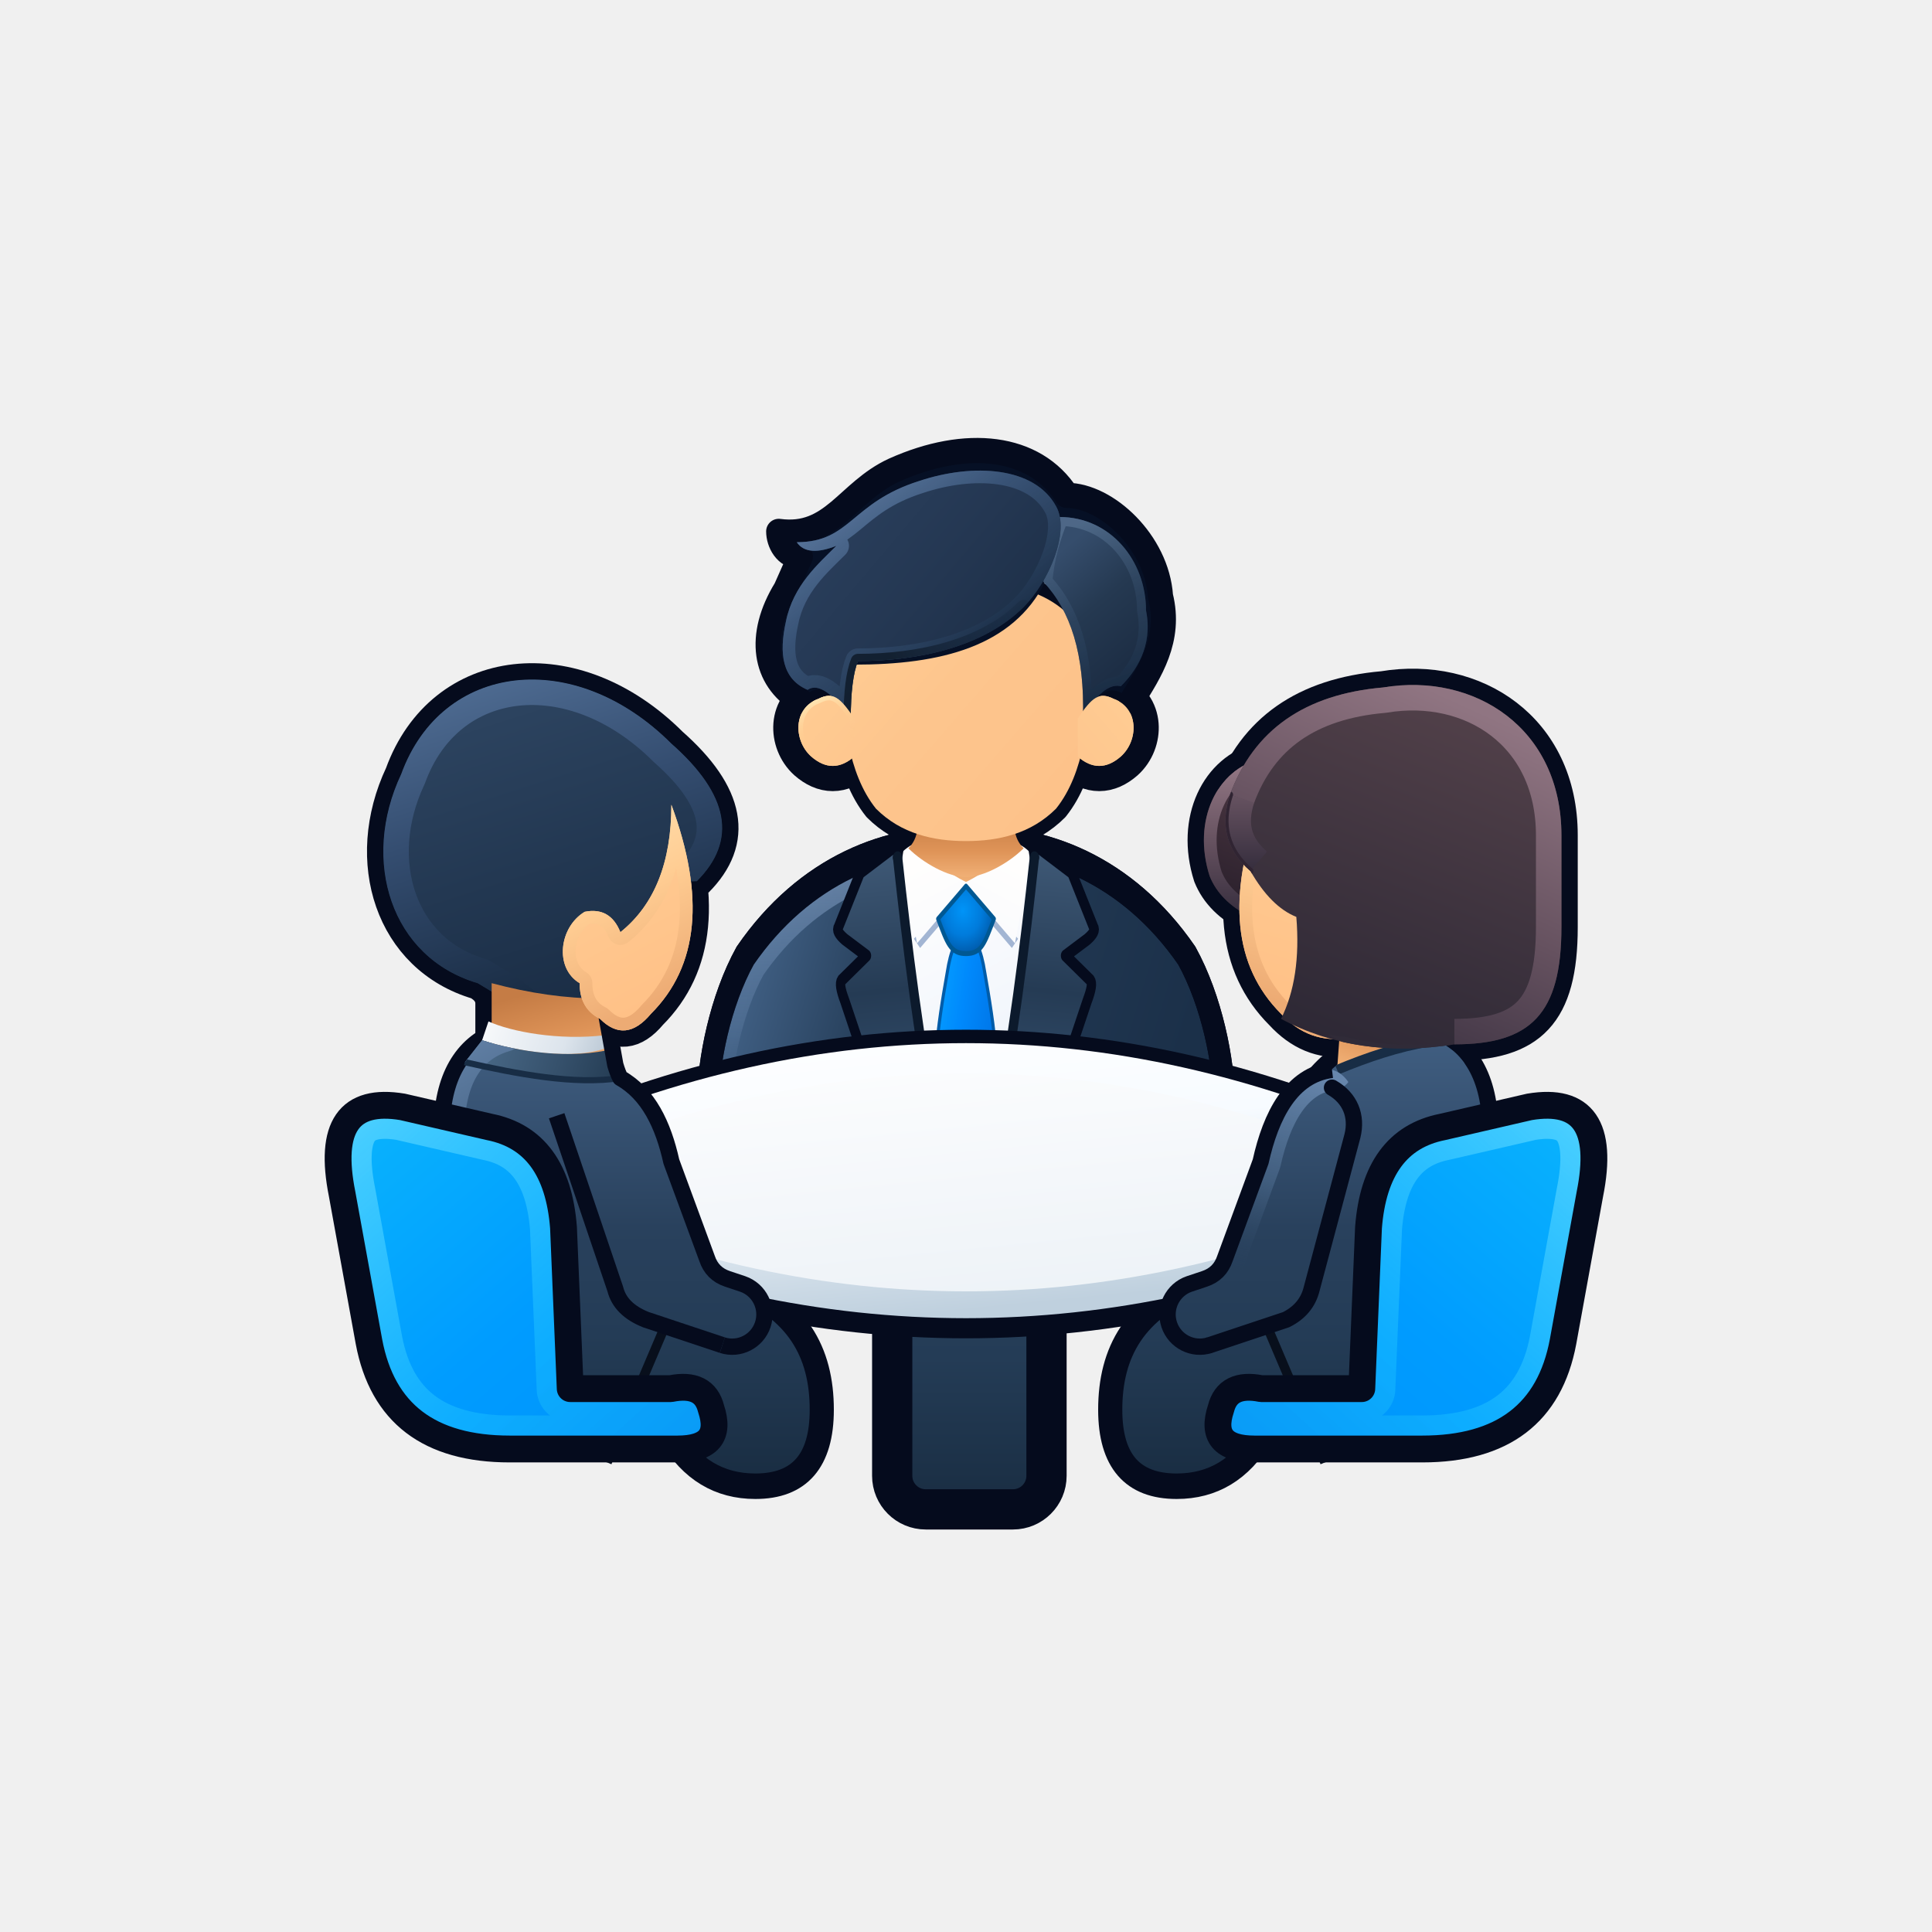
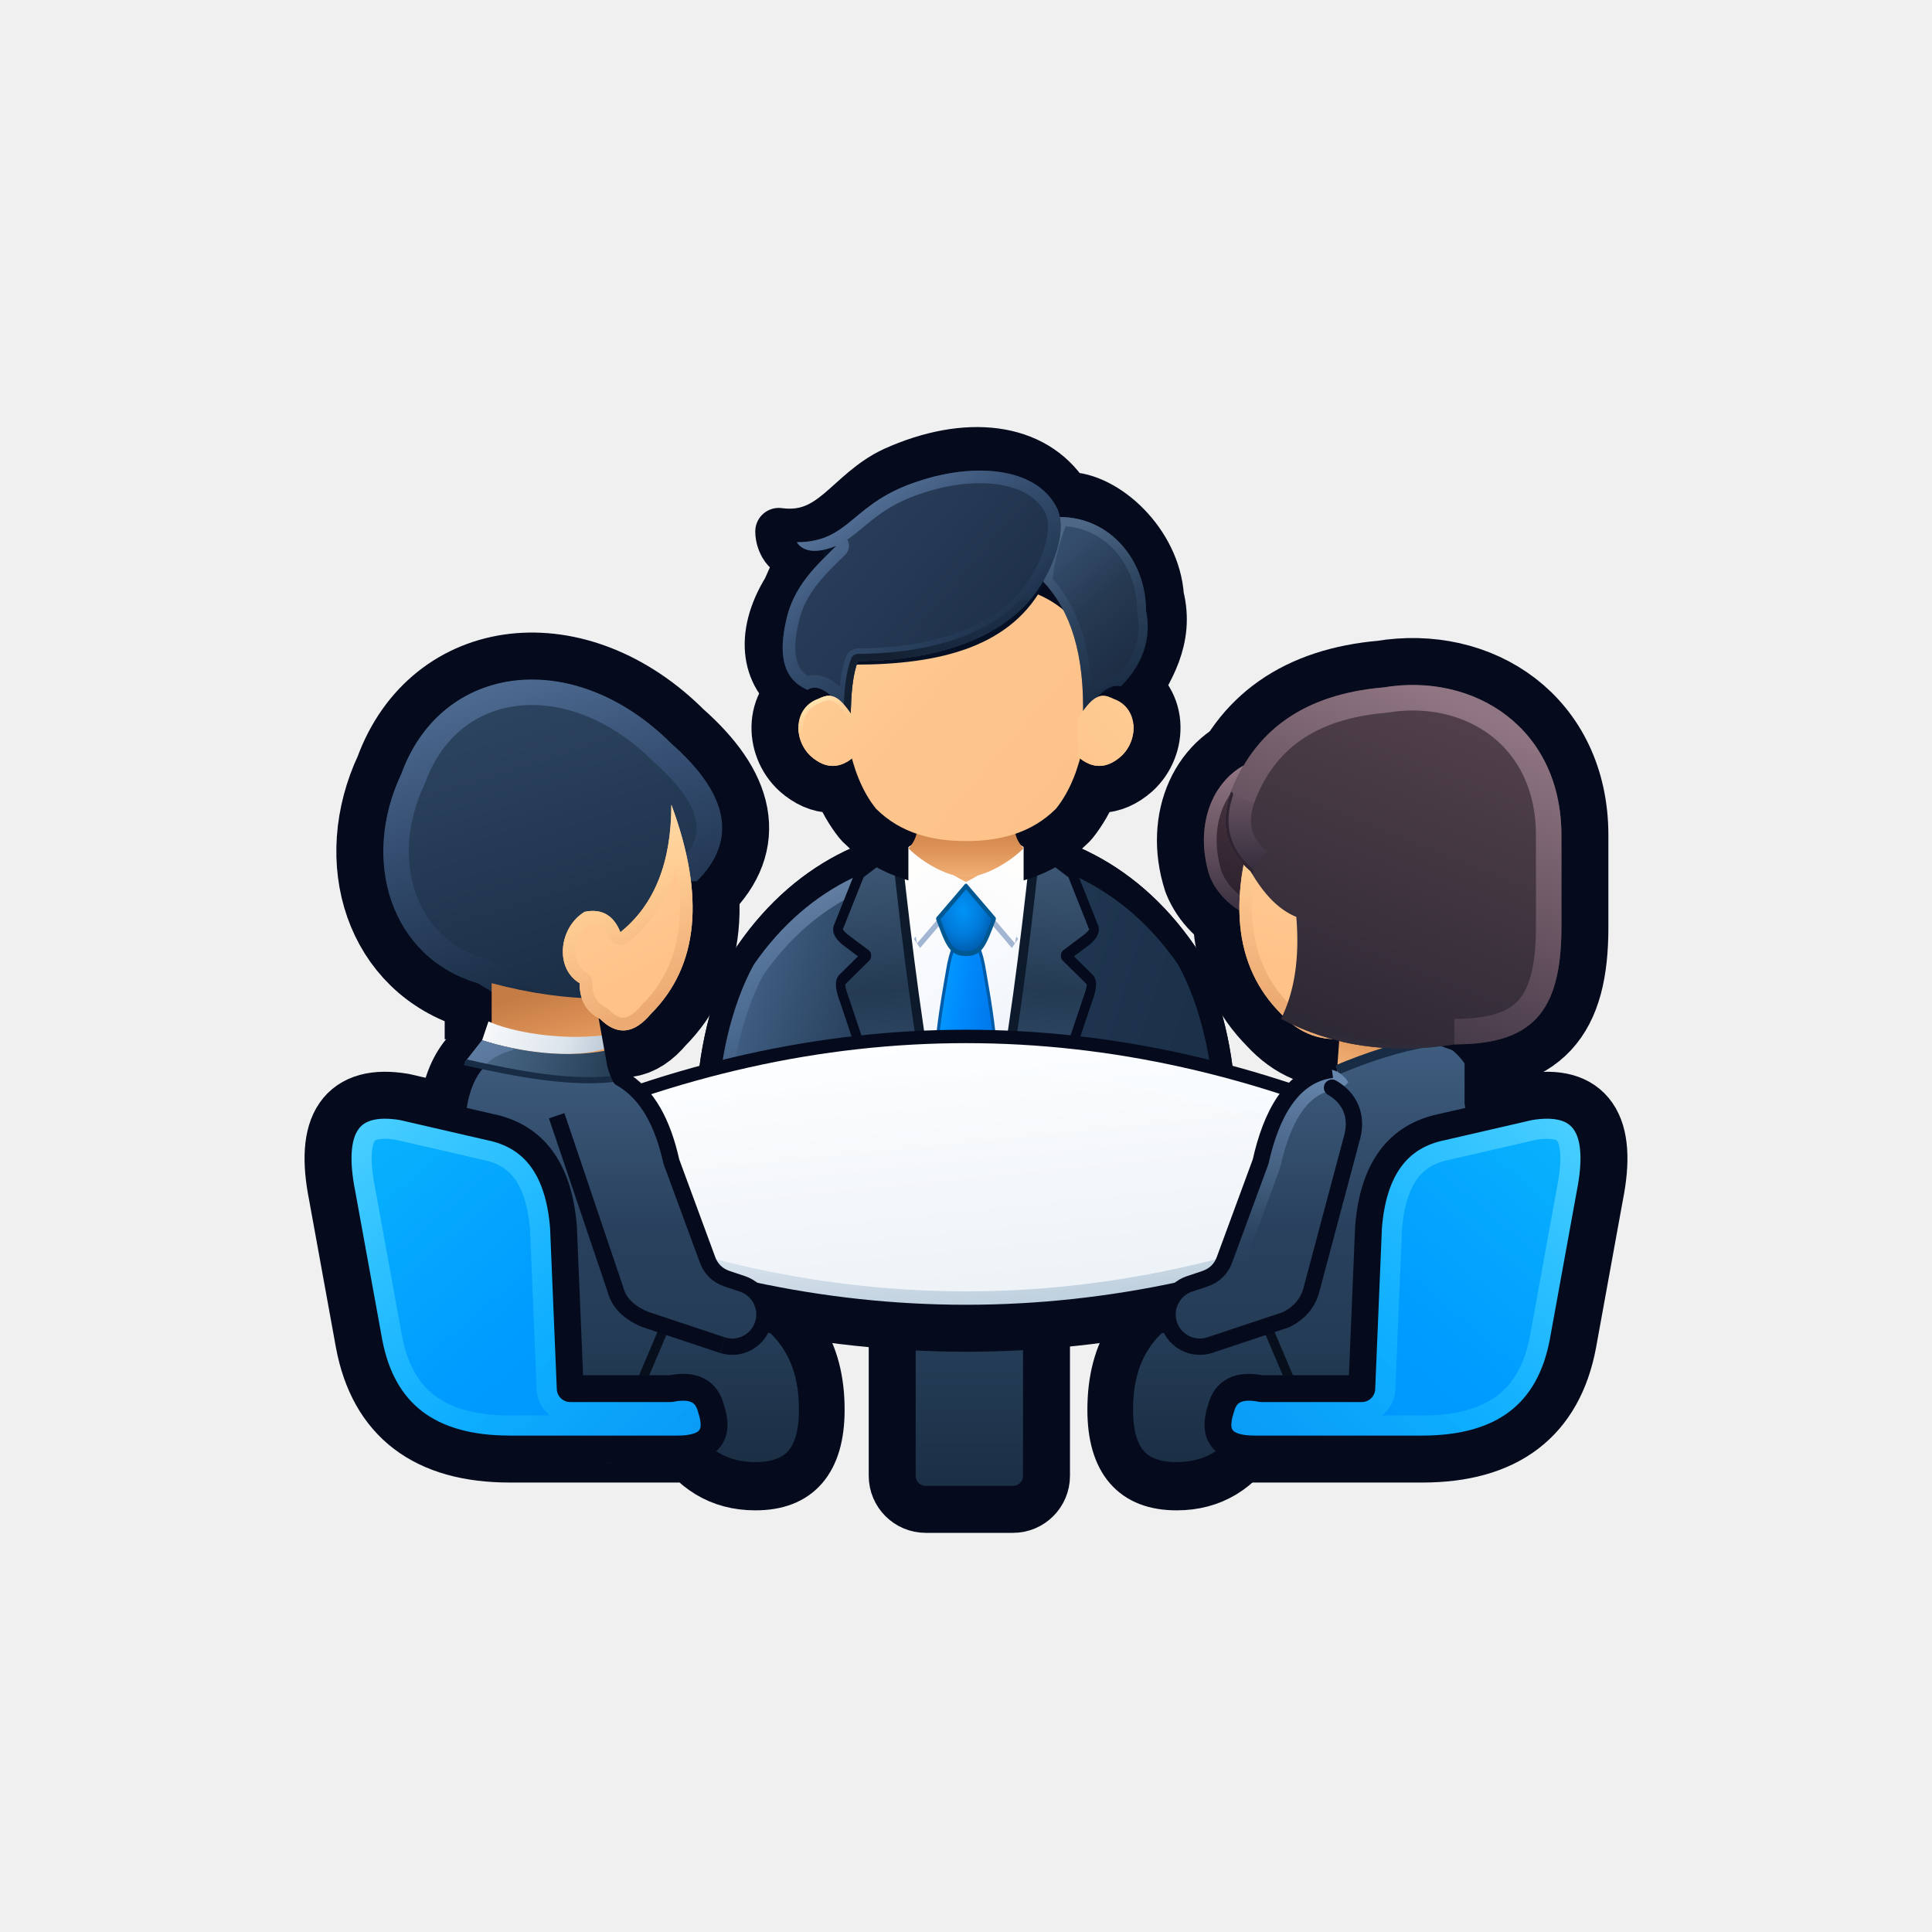
<svg xmlns="http://www.w3.org/2000/svg" width="288" height="288" viewBox="0 0 288 288" role="img" aria-labelledby="team-meeting-title">
  <defs>
    <linearGradient id="team-meeting-woman-upper-arm-highlight" gradientUnits="userSpaceOnUse" x1="100" y1="148" x2="110" y2="188">
      <stop offset="0" stop-color="#6786ac" />
      <stop offset=".55" stop-color="#496789" stop-opacity=".7" />
      <stop offset="1" stop-color="#29415d" stop-opacity="0" />
    </linearGradient>
    <clipPath id="team-meeting-woman-arm-clip">
      <use href="#team-meeting-woman-arm-fill" />
    </clipPath>
    <clipPath id="team-meeting-male-collar-seam-clip">
      <path d="M70.875 142.2 L67.5 146.5 L60 170 H130 V130 H75 Z" />
    </clipPath>
    <clipPath id="team-meeting-male-suit-collar-clip">
      <use href="#team-meeting-male-suit-back-collar" />
    </clipPath>
    <linearGradient id="team-meeting-white" gradientUnits="objectBoundingBox" x1="0" y1="0" x2="0.3" y2="1">
      <stop offset="0" stop-color="#ffffff" stop-opacity="1" />
      <stop offset="1" stop-color="#edf2f7" stop-opacity="1" />
    </linearGradient>
    <linearGradient id="team-meeting-white-edge" gradientUnits="objectBoundingBox" x1="0" y1="0" x2="0.3" y2="1">
      <stop offset="0" stop-color="#ffffff" stop-opacity="1" />
      <stop offset="0.45" stop-color="#f7fbff" stop-opacity="1" />
      <stop offset="1" stop-color="#bfd0de" stop-opacity="1" />
    </linearGradient>
    <linearGradient id="team-meeting-blue" gradientUnits="userSpaceOnUse" x1="96" y1="93" x2="192" y2="205">
      <stop offset="0" stop-color="#10c4fb" stop-opacity="1" />
      <stop offset="0.45" stop-color="#009cff" stop-opacity="1" />
      <stop offset="1" stop-color="#0085f4" stop-opacity="1" />
    </linearGradient>
    <linearGradient id="team-meeting-blue-edge" gradientUnits="userSpaceOnUse" x1="91" y1="92" x2="191" y2="203">
      <stop offset="0" stop-color="#83e7ff" stop-opacity="1" />
      <stop offset="0.5" stop-color="#16b9ff" stop-opacity="0.6" />
      <stop offset="1" stop-color="#006bdd" stop-opacity="0.7" />
    </linearGradient>
    <rect id="team-meeting-table-leg" x="133" y="188" width="23" height="37" rx="5" />
    <clipPath id="team-meeting-table-leg-clip">
      <use href="#team-meeting-table-leg" />
    </clipPath>
    <path id="team-meeting-leg0" d="M80 197 Q96 201 108 194 C119 198 123 205 123 214 Q123 226 112 226 Q103 226 98 218 L80 210 Z" />
    <path id="team-meeting-leg1" d="M80 197 Q96 201 108 194 C119 198 123 205 123 214 Q123 226 112 226 Q103 226 98 218 L80 210 Z" />
    <path id="team-meeting-table" d="M79 169 Q144 140 209 169 V184 Q144 212 79 184 Z" />
    <clipPath id="team-meeting-table-clip">
      <use href="#team-meeting-table" />
    </clipPath>
    <path id="team-meeting-chair0" d="M60 165 Q48 163 51 178 L55 200 Q58 216 76 216 H101 Q108 216 106 210 Q105 206 100 207 H85 L84 183 Q83 170 73 168 Z" />
    <clipPath id="team-meeting-chair0-clip">
      <use href="#team-meeting-chair0" />
    </clipPath>
    <path id="team-meeting-chair1" d="M60 165 Q48 163 51 178 L55 200 Q58 216 76 216 H101 Q108 216 106 210 Q105 206 100 207 H85 L84 183 Q83 170 73 168 Z" />
    <clipPath id="team-meeting-chair1-clip">
      <use href="#team-meeting-chair1" />
    </clipPath>
    <path id="team-meeting-base-body" d="M144 158 C119 157 92 165 73 186 C65 197 61 212 61 222 C61 229 65 231 72 231 C96 231 120 231 144 231 C168 231 192 231 216 231 C223 231 227 229 227 222 C227 212 223 197 215 186 C196 165 169 157 144 158 Z" />
    <clipPath id="team-meeting-base-body-clip">
      <use href="#team-meeting-base-body" />
    </clipPath>
    <path id="team-meeting-base-face" d="M144 86 C125 86 110 93 109 111 C110 124 111 139 119 149 C126 156 135 158 144 158 C153 158 162 156 169 149 C177 139 178 124 179 111 C178 93 163 86 144 86 Z" />
    <path id="team-meeting-base-neck" d="M144 144 C139 144 134 145 130 148 C131 153 131 157 128 160 C132 164 139 168 144 168 C149 168 156 164 160 160 C157 157 157 153 158 148 C154 145 149 144 144 144 Z" />
    <path id="team-meeting-base-shirt" d="M144 165 C136 165 132 161 129 158 C126 159 124 160 122 162 C125 183 129 208 135 231 C138 231 141 231 144 231 C147 231 150 231 153 231 C159 208 163 183 166 162 C164 160 162 159 159 158 C156 161 152 165 144 165 Z" />
    <clipPath id="team-meeting-base-shirt-clip">
      <use href="#team-meeting-base-shirt" />
    </clipPath>
    <path id="team-meeting-base-tie" d="M144 181 C141 181 139 185 138 190 C135 203 132 217 136 231 C138 231 141 231 144 231 C147 231 150 231 152 231 C156 217 153 203 150 190 C149 185 147 181 144 181 Z" />
    <path id="team-meeting-base-knot" d="M144 169 L135 177 C138 183 139 185.5 144 185.5 C149 185.5 150 183 153 177 L144 169 Z" />
    <path id="team-meeting-base-hair" d="M98 79 C94 79 92 75 92 72 C107 74 111 61 124 55 C144 46 163 48 172 62 C183 62 197 75 198 90 C201 102 195 111 190 119 C185 114 181 116 178 122 C178 106 174 95 166 86 C157 104 137 109 113 109 L111 123 C106 115 102 114 98 119 C88 113 86 101 94 88 Z" />
    <linearGradient id="team-meeting-base-suit-paint" gradientUnits="userSpaceOnUse" x1="82" y1="174" x2="208" y2="225">
      <stop offset="0" stop-color="#3f5e82" />
      <stop offset=".3" stop-color="#253d58" />
      <stop offset="1" stop-color="#1b3049" />
    </linearGradient>
    <linearGradient id="team-meeting-base-lapel-paint" gradientUnits="userSpaceOnUse" x1="116" y1="163" x2="121" y2="226">
      <stop offset="0" stop-color="#3d5774" />
      <stop offset=".5" stop-color="#253b54" />
      <stop offset="1" stop-color="#355170" />
    </linearGradient>
    <linearGradient id="team-meeting-base-skin-paint" gradientUnits="userSpaceOnUse" x1="115" y1="105" x2="168" y2="151">
      <stop offset="0" stop-color="#ffcb92" />
      <stop offset=".35" stop-color="#fdc58d" />
      <stop offset="1" stop-color="#fdc28a" />
    </linearGradient>
    <linearGradient id="team-meeting-base-neck-paint" gradientUnits="userSpaceOnUse" x1="144" y1="151" x2="144" y2="169">
      <stop offset="0" stop-color="#c57c45" />
      <stop offset=".55" stop-color="#df9458" />
      <stop offset="1" stop-color="#f3b47a" />
    </linearGradient>
    <linearGradient id="team-meeting-base-white-paint" gradientUnits="userSpaceOnUse" x1="128" y1="164" x2="152" y2="223">
      <stop offset="0" stop-color="#fffefd" />
      <stop offset="1" stop-color="#edf3fc" />
    </linearGradient>
    <linearGradient id="team-meeting-base-blue-paint" gradientUnits="userSpaceOnUse" x1="135" y1="196" x2="153" y2="200">
      <stop offset="0" stop-color="#039bff" />
      <stop offset=".45" stop-color="#0089fc" />
      <stop offset="1" stop-color="#0078ea" />
    </linearGradient>
    <radialGradient id="team-meeting-base-knot-paint" gradientUnits="userSpaceOnUse" cx="143" cy="175" r="11">
      <stop stop-color="#0094f8" />
      <stop offset=".55" stop-color="#007bdb" />
      <stop offset="1" stop-color="#0058a7" />
    </radialGradient>
    <linearGradient id="team-meeting-base-hair-paint" gradientUnits="userSpaceOnUse" x1="112" y1="65" x2="164" y2="109">
      <stop offset="0" stop-color="#293e5b" />
      <stop offset=".45" stop-color="#243752" />
      <stop offset="1" stop-color="#1b2d45" />
    </linearGradient>
    <linearGradient id="team-meeting-base-side-hair-paint" gradientUnits="userSpaceOnUse" x1="172" y1="76" x2="195" y2="103">
      <stop offset="0" stop-color="#354d6c" />
      <stop offset=".5" stop-color="#253951" />
      <stop offset="1" stop-color="#1d2e45" />
    </linearGradient>
    <path id="team-meeting-base-sweep" d="M97 75 C112 75 112 64 131 58 C146 53 163 54 169 65 C173 72 167 86 160 93 C149 104 131 108 114 108 Q112 113 112 124 C107 117 103 114 100 116 C93 113 92 106 94 97 C96 87 103 81 108 76 C103 78 99 78 97 75 Z" />
    <clipPath id="team-meeting-base-sweep-clip">
      <use href="#team-meeting-base-sweep" />
    </clipPath>
    <path id="team-meeting-base-lapel-left" d="M122 162 L122.749 158.365 L109.946 165.75 L103 179 Q102 180 105 182 L112 186 L104 192 Q103 193 105 197 L120 231 H135 C129 208 125 183 122 162 Z" />
    <path id="team-meeting-base-collar-left" d="M128 159 Q136 165 144 168 L144 169 L128.25 183 L123 161 Z" />
    <path id="team-meeting-base-ear-left" d="M113 124 C109 118 107 116.5 103 118.5 C96 121 96 130 101 134.5 C105 138 109 138 113 134.5 Z" />
    <linearGradient id="team-meeting-base-sweep-bevel" gradientUnits="userSpaceOnUse" x1="108" y1="58" x2="148" y2="112">
      <stop offset="0" stop-color="#6381a8" stop-opacity="0.95" />
      <stop offset="0.4" stop-color="#3f5b80" stop-opacity="0.8" />
      <stop offset="0.75" stop-color="#2a4260" stop-opacity="0.7" />
      <stop offset="1" stop-color="#102137" stop-opacity="0.9" />
    </linearGradient>
    <linearGradient id="team-meeting-base-side-bevel" gradientUnits="userSpaceOnUse" x1="175" y1="70" x2="193" y2="116">
      <stop offset="0" stop-color="#587392" stop-opacity="0.7" />
      <stop offset="0.5" stop-color="#354e6c" stop-opacity="0.4" />
      <stop offset="1" stop-color="#14273e" stop-opacity="0.8" />
    </linearGradient>
    <linearGradient id="team-meeting-base-suit-bevel" gradientUnits="userSpaceOnUse" x1="80" y1="168" x2="80" y2="222">
      <stop offset="0" stop-color="#88a5cb" stop-opacity=".55" />
      <stop offset=".65" stop-color="#6584aa" stop-opacity=".35" />
      <stop offset="1" stop-color="#4d6b8f" stop-opacity="0" />
    </linearGradient>
    <linearGradient id="team-meeting-base-ear-bevel" gradientUnits="userSpaceOnUse" x1="101" y1="119" x2="107" y2="132">
      <stop offset="0" stop-color="#ffe7b5" stop-opacity="0.95" />
      <stop offset="0.5" stop-color="#ffd599" stop-opacity="0.3" />
      <stop offset="1" stop-color="#fdc28a" stop-opacity="0" />
    </linearGradient>
    <path id="team-meeting-base-side-hair" d="M170 68 C184 68 194 80 194 94 C196 104 191 111 187 115 C183 114 179 119 176.5 124 C177 106 173 94 165.5 86 C166 79 168 73 170 68 Z" />
    <clipPath id="team-meeting-base-side-hair-clip">
      <use href="#team-meeting-base-side-hair" />
    </clipPath>
    <clipPath id="team-meeting-base-ear-clip">
      <use href="#team-meeting-base-ear-left" />
    </clipPath>
    <path id="team-meeting-base-collar-shadow-left" d="M135 177 L128.25 183" />
    <linearGradient id="team-meeting-base-fringe-shadow" gradientUnits="userSpaceOnUse" x1="156" y1="94" x2="124" y2="110">
      <stop offset="0" stop-color="#13243a" stop-opacity=".3" />
      <stop offset="1" stop-color="#101c2b" stop-opacity=".9" />
    </linearGradient>
    <path id="team-meeting-base-lapel-seam-left" d="M122 162 C125 183 129 208 135 231" />
    <path id="team-meeting-base-lapel-rim-left" d="M122 162 L122.749 158.365 L109.946 165.75 L103 179 Q102 180 105 182 L112 186 L104 192 Q103 193 105 197 L120 231 H135" />
    <path id="team-meeting-base-shoulder-left" d="M144 158 C119 157 92 165 73 186 C65 197 61 212 61 222" />
    <path id="team-meeting-base-hem" d="M72 231 H216" />
    <linearGradient id="team-meeting-seated-jacket" gradientUnits="userSpaceOnUse" x1="0" y1="142.105" x2="0" y2="234.211">
      <stop offset="0" stop-color="#405e81" />
      <stop offset=".4" stop-color="#29415d" />
      <stop offset=".63" stop-color="#243c56" />
      <stop offset="1" stop-color="#172a3e" />
    </linearGradient>
    <linearGradient id="team-meeting-seated-jacket-edge" gradientUnits="objectBoundingBox" x1="0" y1="0" x2="0.3" y2="1">
      <stop offset="0" stop-color="#6786ac" stop-opacity="1" />
      <stop offset="0.5" stop-color="#3b5878" stop-opacity="1" />
      <stop offset="1" stop-color="#162a42" stop-opacity="1" />
    </linearGradient>
    <linearGradient id="team-meeting-seated-hair" gradientUnits="objectBoundingBox" x1="0" y1="0" x2="0.3" y2="1">
      <stop offset="0" stop-color="#304865" stop-opacity="1" />
      <stop offset="1" stop-color="#1a2d45" stop-opacity="1" />
    </linearGradient>
    <linearGradient id="team-meeting-seated-hair-edge" gradientUnits="objectBoundingBox" x1="0" y1="0" x2="0.3" y2="1">
      <stop offset="0" stop-color="#547299" stop-opacity="1" />
      <stop offset="0.45" stop-color="#344d70" stop-opacity="1" />
      <stop offset="1" stop-color="#15273d" stop-opacity="1" />
    </linearGradient>
    <linearGradient id="team-meeting-seated-skin" gradientUnits="objectBoundingBox" x1="0" y1="0" x2="0.3" y2="1">
      <stop offset="0" stop-color="#ffcf98" stop-opacity="1" />
      <stop offset="1" stop-color="#ffc187" stop-opacity="1" />
    </linearGradient>
    <linearGradient id="team-meeting-seated-skin-edge" gradientUnits="objectBoundingBox" x1="0" y1="0" x2="0.3" y2="1">
      <stop offset="0" stop-color="#ffe4b5" stop-opacity="1" />
      <stop offset="0.5" stop-color="#ffcd93" stop-opacity="1" />
      <stop offset="1" stop-color="#edab74" stop-opacity="1" />
    </linearGradient>
    <path id="team-meeting-seated-body0" d="M75 140 C68 142 63.5 148 63 158 C61.5 172 61.5 187 63 195 Q63 201 69 201 H105 Q112 201 111 194 L108 175 C109 162 100 150 93 145 Q84 140 75 140 Z" />
    <clipPath id="team-meeting-seated-body0-clip">
      <use href="#team-meeting-seated-body0" />
    </clipPath>
    <path id="team-meeting-seated-headback0" d="M70 131 C53 126 47 107 55 90 C63 68 89 65 108 84 Q125 99 113 111 L111.84 111.03 Q113.8 127.2 104 137 Q93 149 75 134 Z" />
    <clipPath id="team-meeting-seated-headback0-clip">
      <use href="#team-meeting-seated-headback0" />
    </clipPath>
    <path id="team-meeting-seated-face0" d="M91 117 Q96 116 98 121 Q108 113 108 96 Q118 123 104 137 Q99 143 94 138 Q90 136 90 131 C85 128 86 120 91 117 Z" />
    <clipPath id="team-meeting-seated-face0-clip">
      <use href="#team-meeting-seated-face0" />
    </clipPath>
    <path id="team-meeting-seated-body1" d="M75 140 C68 142 63.5 148 63 158 C61.5 172 61.5 187 63 195 Q63 201 69 201 H105 Q112 201 111 194 L106 175 C107 162 100 150 93 145 Q84 140 75 140 Z" />
    <clipPath id="team-meeting-seated-body1-clip">
      <use href="#team-meeting-seated-body1" />
    </clipPath>
    <path id="team-meeting-seated-face1" d="M72 114 Q78 111 83 117 L86 111 Q103 108 108 96 Q118 123 104 137 Q93 149 73 132 Q67 131 67 123 Q66 118 72 114 Z" />
    <clipPath id="team-meeting-seated-face1-clip">
      <use href="#team-meeting-seated-face1" />
    </clipPath>
    <linearGradient id="team-meeting-seated-neck" gradientUnits="userSpaceOnUse" x1="78" y1="134" x2="84" y2="151">
      <stop offset="0" stop-color="#c57c45" />
      <stop offset="0.55" stop-color="#df9458" />
      <stop offset="1" stop-color="#f3b47a" />
    </linearGradient>
    <linearGradient id="team-meeting-seated-woman-hair" gradientUnits="userSpaceOnUse" x1="63" y1="80" x2="89" y2="145">
      <stop offset="0" stop-color="#514049" />
      <stop offset="1" stop-color="#2d2835" />
    </linearGradient>
    <linearGradient id="team-meeting-seated-woman-edge" gradientUnits="userSpaceOnUse" x1="62" y1="79" x2="93" y2="147">
      <stop offset="0" stop-color="#907582" />
      <stop offset="0.5" stop-color="#65515f" />
      <stop offset="1" stop-color="#352d3d" />
    </linearGradient>
    <path id="team-meeting-seated-woman-bob" d="M70 143 C55 143 49 137 49 120 V102 C49 81 66 70 84 73 Q107 75 114 94 Q117 103 110 109 Q106 116 101 118 Q100 130 104 138 Q89 146 70 143 Z" />
    <clipPath id="team-meeting-seated-woman-bob-clip">
      <use href="#team-meeting-seated-woman-bob" />
    </clipPath>
    <path id="team-meeting-seated-woman-far-fringe" d="M108 87 C116.5 89 121.5 99 118 110 Q116 115 110 118 L106 106 L106 96 Z" />
    <clipPath id="team-meeting-seated-woman-far-fringe-clip">
      <use href="#team-meeting-seated-woman-far-fringe" />
    </clipPath>
    <clipPath id="team-meeting-seated-woman-exterior-hair-edge" clipPathUnits="userSpaceOnUse">
      <path d="M0 0 H288 V288 H0 Z M108 87 C116.5 89 121.5 99 118 110 Q116 115 110 118 L106 106 L106 96 Z" clip-rule="evenodd" fill-rule="evenodd" />
    </clipPath>
    <linearGradient id="team-meeting-seated-near-fringe-edge" gradientUnits="userSpaceOnUse" x1="114" y1="94" x2="114" y2="109">
      <stop offset="0" stop-color="#675361" />
      <stop offset="1" stop-color="#352d3d" />
    </linearGradient>
    <linearGradient id="team-meeting-seated-far-fringe-edge" gradientUnits="userSpaceOnUse" x1="114" y1="89" x2="114" y2="118">
      <stop offset="0" stop-color="#907582" />
      <stop offset="0.5" stop-color="#65515f" />
      <stop offset="1" stop-color="#352d3d" />
    </linearGradient>
    <linearGradient id="team-meeting-seated-far-fringe-paint" gradientUnits="userSpaceOnUse" x1="111" y1="92" x2="120" y2="113">
      <stop offset="0" stop-color="#493540" />
      <stop offset="1" stop-color="#2a202c" />
    </linearGradient>
    <mask id="team-meeting-seated-collar-interior-mask" maskUnits="userSpaceOnUse" x="40" y="130" width="80" height="90">
      <use href="#team-meeting-seated-body0" fill="white" stroke="black" stroke-width="3.2" />
    </mask>
    <mask id="team-meeting-seated-hair-above-suit-mask" maskUnits="userSpaceOnUse" x="35" y="60" width="100" height="165">
      <rect x="35" y="60" width="100" height="165" fill="white" />
      <use href="#team-meeting-seated-body1" fill="black" />
    </mask>
    <linearGradient id="team-meeting-male-back-collar-shirt-paint" gradientUnits="userSpaceOnUse" x1="74" y1="141" x2="96" y2="147">
      <stop offset="0" stop-color="#f6f8fa" />
      <stop offset=".55" stop-color="#dce4ec" />
      <stop offset="1" stop-color="#aabac9" />
    </linearGradient>
    <linearGradient id="team-meeting-male-back-collar-suit-paint" gradientUnits="userSpaceOnUse" x1="74" y1="141" x2="96" y2="147">
      <stop offset="0" stop-color="#496987" />
      <stop offset=".55" stop-color="#36516c" />
      <stop offset="1" stop-color="#233b52" />
    </linearGradient>
    <mask id="team-meeting-male-hair-under-chin-mask" maskUnits="userSpaceOnUse" x="40" y="60" width="90" height="100">
      <rect x="40" y="60" width="90" height="100" fill="white" />
      <path d="M104 137 Q99 143 94 138 V153 H125 V137 Z" fill="black" />
    </mask>
    <linearGradient id="team-meeting-trousers-shade" gradientUnits="userSpaceOnUse" x1="0" x2="0" y1="155.947" y2="229.632">
      <stop offset="0" stop-color="#405e81" />
      <stop offset=".4" stop-color="#29415d" />
      <stop offset=".63" stop-color="#243c56" />
      <stop offset="1" stop-color="#172a3e" />
    </linearGradient>
    <linearGradient id="team-meeting-jacket-hem-shade" gradientUnits="userSpaceOnUse" x1="0" x2="0" y1="155.0" y2="225.0">
      <stop offset="0" stop-color="#405e81" />
      <stop offset=".4" stop-color="#29415d" />
      <stop offset=".63" stop-color="#243c56" />
      <stop offset="1" stop-color="#172a3e" />
    </linearGradient>
+     <mask id="team-meeting-center-neck-continuity" maskUnits="userSpaceOnUse" x="85" y="75" width="120" height="110">
+       <rect x="85" y="75" width="120" height="110" fill="white" />
+       <rect x="128" y="146" width="32" height="36" fill="black" />
+     </mask>
  </defs>
  <g stroke-linecap="round" stroke-linejoin="round">
+     <g id="team-meeting-chair-exterior-outlines" fill="none" stroke="#050b1d" stroke-width="10">
+       <use href="#team-meeting-chair0" />
+       <use href="#team-meeting-chair1" transform="translate(288 0) scale(-1 1)" />
+     </g>
    <g transform="translate(56.16 29) scale(.61)" stroke-linecap="round" stroke-linejoin="round">
      <g id="team-meeting-center-torso" transform="translate(144 0) scale(.76 1) translate(-144 0)">
-         <use href="#team-meeting-base-body" fill="url(#team-meeting-base-suit-paint)" stroke="#050b1d" stroke-width="7" />
+         <use href="#team-meeting-base-body" fill="url(#team-meeting-base-suit-paint)" stroke="#050b1d" stroke-width="7" vector-effect="non-scaling-stroke" />
        <use href="#team-meeting-base-shoulder-left" fill="none" stroke="url(#team-meeting-base-suit-bevel)" stroke-width="15" clip-path="url(#team-meeting-base-body-clip)" />
-         <use href="#team-meeting-base-body" fill="none" stroke="#050b1d" stroke-width="7" />
+         <use href="#team-meeting-base-body" fill="none" stroke="#050b1d" stroke-width="7" vector-effect="non-scaling-stroke" />
        <path d="M89 215 L88 227 M199 215 L200 227" fill="none" stroke="#10253d" stroke-width="2" opacity=".2" />
        <use href="#team-meeting-base-shirt" fill="url(#team-meeting-base-white-paint)" />
        <use href="#team-meeting-base-neck" fill="url(#team-meeting-base-neck-paint)" />
        <use href="#team-meeting-base-tie" fill="url(#team-meeting-base-blue-paint)" stroke="#005ca9" stroke-width="1" />
        <use href="#team-meeting-base-collar-shadow-left" fill="none" clip-path="url(#team-meeting-base-shirt-clip)" stroke="#a2b5d3" stroke-width="3" stroke-linecap="butt" />
        <use href="#team-meeting-base-collar-shadow-left" fill="none" transform="translate(288 0) scale(-1 1)" clip-path="url(#team-meeting-base-shirt-clip)" stroke="#a2b5d3" stroke-width="3" stroke-linecap="butt" />
        <use href="#team-meeting-base-collar-left" fill="url(#team-meeting-base-white-paint)" />
        <use href="#team-meeting-base-collar-left" fill="url(#team-meeting-base-white-paint)" transform="translate(288 0) scale(-1 1)" />
        <use href="#team-meeting-base-knot" fill="url(#team-meeting-base-knot-paint)" stroke="#005893" stroke-width="1.2" />
        <use href="#team-meeting-base-lapel-left" fill="url(#team-meeting-base-lapel-paint)" />
        <use href="#team-meeting-base-lapel-left" fill="url(#team-meeting-base-lapel-paint)" transform="translate(288 0) scale(-1 1)" />
        <use href="#team-meeting-base-lapel-rim-left" fill="none" stroke="#050b1d" stroke-width="3" />
        <use href="#team-meeting-base-lapel-rim-left" fill="none" stroke="#050b1d" stroke-width="3" transform="translate(288 0) scale(-1 1)" />
        <use href="#team-meeting-base-lapel-seam-left" fill="none" stroke="#0c1a2c" stroke-width="3" />
        <use href="#team-meeting-base-lapel-seam-left" fill="none" stroke="#0c1a2c" stroke-width="3" transform="translate(288 0) scale(-1 1)" />
-         <use href="#team-meeting-base-hem" fill="none" stroke="#050b1d" stroke-width="7" stroke-linecap="butt" />
+         <use href="#team-meeting-base-hem" fill="none" stroke="#050b1d" stroke-width="7" stroke-linecap="butt" vector-effect="non-scaling-stroke" />
      </g>
      <g id="team-meeting-center-head" transform="translate(144 158) scale(.88) translate(-144 -158)">
-         <use href="#team-meeting-base-face" fill="url(#team-meeting-base-skin-paint)" stroke="#050b1d" stroke-width="7" />
-         <use href="#team-meeting-base-ear-left" fill="url(#team-meeting-base-skin-paint)" stroke="#050b1d" stroke-width="14" />
-         <use href="#team-meeting-base-ear-left" fill="url(#team-meeting-base-skin-paint)" stroke="#050b1d" stroke-width="14" transform="translate(288 0) scale(-1 1)" />
+         <use href="#team-meeting-base-face" fill="url(#team-meeting-base-skin-paint)" stroke="#050b1d" stroke-width="26.08" mask="url(#team-meeting-center-neck-continuity)" />
+         <use href="#team-meeting-base-ear-left" fill="url(#team-meeting-base-skin-paint)" stroke="#050b1d" stroke-width="26.08" />
+         <use href="#team-meeting-base-ear-left" fill="url(#team-meeting-base-skin-paint)" stroke="#050b1d" stroke-width="26.08" transform="translate(288 0) scale(-1 1)" />
        <use href="#team-meeting-base-ear-left" fill="url(#team-meeting-base-skin-paint)" />
        <use href="#team-meeting-base-ear-left" fill="url(#team-meeting-base-skin-paint)" transform="translate(288 0) scale(-1 1)" />
        <use href="#team-meeting-base-neck" fill="url(#team-meeting-base-neck-paint)" />
        <use href="#team-meeting-base-face" fill="url(#team-meeting-base-skin-paint)" />
        <use href="#team-meeting-base-hair" fill="#061025" />
-         <path d="M98 119 C88 113 86 101 94 88 L98 79 C94 79 92 75 92 72 C107 74 111 61 124 55 C144 46 163 48 172 62 C183 62 197 75 198 90 C201 102 195 111 190 119" fill="none" stroke="#050b1d" stroke-width="7" />
+         <path d="M98 119 C88 113 86 101 94 88 L98 79 C94 79 92 75 92 72 C107 74 111 61 124 55 C144 46 163 48 172 62 C183 62 197 75 198 90 C201 102 195 111 190 119" fill="none" stroke="#050b1d" stroke-width="13.04" />
        <use href="#team-meeting-base-side-hair" fill="url(#team-meeting-base-side-hair-paint)" />
        <use href="#team-meeting-base-side-hair" fill="none" stroke="url(#team-meeting-base-side-bevel)" stroke-width="5" clip-path="url(#team-meeting-base-side-hair-clip)" />
        <use href="#team-meeting-base-sweep" fill="url(#team-meeting-base-hair-paint)" />
        <g clip-path="url(#team-meeting-base-sweep-clip)">
          <use href="#team-meeting-base-sweep" fill="none" stroke="url(#team-meeting-base-sweep-bevel)" stroke-width="7" />
          <path d="M160 93 C149 104 131 108 114 108 Q112 113 112 124" fill="none" stroke="url(#team-meeting-base-fringe-shadow)" stroke-width="4" />
        </g>
        <use href="#team-meeting-base-ear-left" fill="url(#team-meeting-base-skin-paint)" />
        <use href="#team-meeting-base-ear-left" fill="url(#team-meeting-base-skin-paint)" transform="translate(288 0) scale(-1 1)" />
        <use href="#team-meeting-base-ear-left" fill="none" stroke="url(#team-meeting-base-ear-bevel)" stroke-width="2.5" clip-path="url(#team-meeting-base-ear-clip)" />
      </g>
    </g>
    <use href="#team-meeting-table-leg" fill="url(#team-meeting-trousers-shade)" />
    <use href="#team-meeting-table-leg" fill="none" stroke="#30475f" stroke-width="4" clip-path="url(#team-meeting-table-leg-clip)" />
-     <use href="#team-meeting-table-leg" fill="none" stroke="#050b1d" stroke-width="6" />
+     <use href="#team-meeting-table-leg" fill="none" stroke="#050b1d" stroke-width="7" />
    <g id="team-meeting-foreground-knee0" stroke-linejoin="round" transform="translate(1 -3) translate(108 197) scale(.9 .95) translate(-108 -197)">
      <use href="#team-meeting-leg0" fill="url(#team-meeting-trousers-shade)" />
-       <path d="M108 194 C119 198 123 205 123 214 Q123 226 112 226 Q103 226 98 218" fill="none" stroke="#050b1d" stroke-width="4" stroke-linecap="butt" />
+       <path d="M108 194 C119 198 123 205 123 214 Q123 226 112 226 Q103 226 98 218" fill="none" stroke="#050b1d" stroke-width="7.568" stroke-linecap="butt" />
    </g>
    <g id="team-meeting-foreground-knee1" stroke-linejoin="round" transform="translate(288 0) scale(-1 1) translate(1 -3) translate(108 197) scale(.9 .95) translate(-108 -197)">
      <use href="#team-meeting-leg1" fill="url(#team-meeting-trousers-shade)" />
-       <path d="M108 194 C119 198 123 205 123 214 Q123 226 112 226 Q103 226 98 218" fill="none" stroke="#050b1d" stroke-width="4" stroke-linecap="butt" />
+       <path d="M108 194 C119 198 123 205 123 214 Q123 226 112 226 Q103 226 98 218" fill="none" stroke="#050b1d" stroke-width="7.568" stroke-linecap="butt" />
    </g>
    <use href="#team-meeting-table" fill="url(#team-meeting-white)" />
    <use href="#team-meeting-table" fill="none" stroke="url(#team-meeting-white-edge)" stroke-width="11" clip-path="url(#team-meeting-table-clip)" />
-     <path fill="none" stroke="#050b1d" stroke-width="3" d="M79 169 V184 Q144 212 209 184 V169" stroke-linecap="butt" />
+     <path fill="none" stroke="#050b1d" stroke-width="7" d="M79 169 V184 Q144 212 209 184 V169" stroke-linecap="butt" />
    <path id="team-meeting-table-back-edge" d="M79 169 Q144 140 209 169" fill="none" stroke="#050b1d" stroke-width="2" stroke-linecap="butt" />
    <g id="team-meeting-seated-person0" transform="">
      <g id="team-meeting-seated-hem-layer0">
        <path id="team-meeting-jacket-hem0" d="M81 193 C85 195 91 197 99 198 L90.5 218 L83 216 L81 201 Z" fill="url(#team-meeting-jacket-hem-shade)" />
      </g>
      <g transform="translate(18 47) scale(.76)" stroke-linecap="round" stroke-linejoin="round">
        <g id="team-meeting-seated-tailored-suit0">
          <use href="#team-meeting-seated-body0" fill="url(#team-meeting-seated-jacket)" />
          <path d="M75 140 C68 142 63.5 148 63 158 C61.5 172 61.5 192 63 207 Q63 214 69 214 H101" fill="none" stroke="url(#team-meeting-seated-jacket-edge)" stroke-width="9" clip-path="url(#team-meeting-seated-body0-clip)" />
          <g clip-path="url(#team-meeting-seated-body0-clip)">
          </g>
-           <path fill="none" stroke="#050b1d" stroke-width="3.2" d="M75 140 C68 142 63.5 148 63 158 C61.5 172 61.5 187 63 195" />
-         </g>
-         <path id="team-meeting-seated-face-front-outline0" d="M108 96 Q118 123 104 137 Q99 143 94 138" fill="none" stroke="#050b1d" stroke-width="6.4" stroke-linecap="round" />
-         <path id="team-meeting-male-continuous-nape-outline" d="M72.75 142 V135 Q72.75 132.5 70 131 C53 126 47 107 55 90 C63 68 89 65 108 84 Q125 99 113 111" fill="none" stroke="#050b1d" stroke-width="6.4" stroke-linecap="butt" stroke-linejoin="round" />
+           <path fill="none" stroke="#050b1d" stroke-width="9.211" d="M75 140 C68 142 63.5 148 63 158 C61.5 172 61.5 187 63 195" />
+         </g>
+         <path id="team-meeting-seated-face-front-outline0" d="M108 96 Q118 123 104 137 Q99 143 94 138" fill="none" stroke="#050b1d" stroke-width="18.421" stroke-linecap="round" />
+         <path id="team-meeting-male-continuous-nape-outline" d="M72.75 142 V135 Q72.75 132.5 70 131 C53 126 47 107 55 90 C63 68 89 65 108 84 Q125 99 113 111" fill="none" stroke="#050b1d" stroke-width="18.421" stroke-linecap="butt" stroke-linejoin="round" />
        <use href="#team-meeting-seated-headback0" fill="url(#team-meeting-seated-hair)" mask="url(#team-meeting-male-hair-under-chin-mask)" />
        <use href="#team-meeting-seated-headback0" fill="none" stroke="url(#team-meeting-seated-hair-edge)" stroke-width="10" clip-path="url(#team-meeting-seated-headback0-clip)" mask="url(#team-meeting-male-hair-under-chin-mask)" />
        <path id="team-meeting-seated-neck0" d="M75 131 Q84 134 92 134 L93 146.5 L86.5 146.3 C83 146 79 144.8 75 144.5 Z" fill="url(#team-meeting-seated-neck)" transform="translate(84 0) scale(1.25 1) translate(-84 0)" />
        <g id="team-meeting-seated-back-collar0" transform="translate(84 0) scale(1.25 1) translate(-84 0)">
          <path id="team-meeting-male-shirt-back-collar" d="M74.5 138.5 C78 140.5 85.5 142.3 92.8 141.2 L92.8 143.8 C87.5 146.1 79 144.4 73.5 142.2 Z" fill="url(#team-meeting-male-back-collar-shirt-paint)" />
        </g>
        <path d="M101.55 192 L90.5 218" fill="none" stroke="#080f1c" stroke-width="1.4" stroke-linecap="butt" id="team-meeting-hem-seam0" transform="scale(1.315789) translate(-18 -47)" />
        <g id="team-meeting-seated-lap-arm0">
          <path d="M97 147 Q97.5 148.7 98 149.6 C103.5 152.7 106.4 158.8 108 166 L115 185 Q116 188 119 189 L122 190 A6.325 6.325 0 0 1 118 202 L103 197 Q98 195 97 191 L85.5 157 C86 151 90 148 94 148 Z" fill="url(#team-meeting-seated-jacket)" />
          <path id="team-meeting-male-suit-back-collar" d="M73.5 142.2 C79 144.4 87.5 146.1 94.3 143.8 Q95 146.8 95.2 149.6 C88 151 79 148.8 70.8 146.5 Z" fill="url(#team-meeting-male-back-collar-suit-paint)" transform="translate(84 0) scale(1.25 1) translate(-84 0)" />
          <path id="team-meeting-male-collar-back-highlight" d="M75 140 C68 142 63.5 148 63 158 C61.5 172 61.5 192 63 207 Q63 214 69 214 H101" fill="none" stroke="url(#team-meeting-seated-jacket-edge)" stroke-width="9" clip-path="url(#team-meeting-male-suit-collar-clip)" />
          <g clip-path="url(#team-meeting-male-collar-seam-clip)">
            <path id="team-meeting-seated-lapel0" d="M70.8 146.5 C79 148.8 88 151 95.2 149.6" fill="none" stroke="#182d45" stroke-width="1.2" stroke-linecap="butt" stroke-linejoin="round" transform="translate(84 0) scale(1.25 1) translate(-84 0)" />
          </g>
          <path id="team-meeting-male-neck-front-outline" d="M94.3 132 L97 147 Q97.5 148.7 98 149.6 C103.5 152.7 106.4 158.8 108 166 L115 185 Q116 188 119 189 L122 190 A6.325 6.325 0 0 1 118 202" fill="none" stroke="#050b1d" stroke-width="3.2" stroke-linecap="butt" stroke-linejoin="round" />
          <path id="team-meeting-seated-arm-back-outline0" d="M85.5 157 L97 191 Q98 195 103 197 L118 202" fill="none" stroke="#050b1d" stroke-width="3.2" stroke-linecap="butt" stroke-linejoin="round" />
        </g>
        <use href="#team-meeting-seated-face0" fill="url(#team-meeting-seated-skin)" />
        <use href="#team-meeting-seated-face0" fill="none" stroke="url(#team-meeting-seated-skin-edge)" stroke-width="5" clip-path="url(#team-meeting-seated-face0-clip)" />
      </g>
      <use href="#team-meeting-chair0" fill="url(#team-meeting-blue)" />
      <use href="#team-meeting-chair0" fill="none" stroke="url(#team-meeting-blue-edge)" stroke-width="10" clip-path="url(#team-meeting-chair0-clip)" />
      <use href="#team-meeting-chair0" fill="none" stroke="#050b1d" stroke-width="4" />
    </g>
    <g id="team-meeting-seated-person1" transform="translate(288 0) scale(-1 1)">
      <g id="team-meeting-seated-hem-layer1">
        <path id="team-meeting-jacket-hem1" d="M81 193 C85 195 91 197 99 198 L90.5 218 L83 216 L81 201 Z" fill="url(#team-meeting-jacket-hem-shade)" />
      </g>
      <g transform="translate(18 47) scale(.76)" stroke-linecap="round" stroke-linejoin="round">
        <g id="team-meeting-seated-tailored-suit1">
          <use href="#team-meeting-seated-body1" fill="url(#team-meeting-seated-jacket)" />
          <g clip-path="url(#team-meeting-seated-body1-clip)">
            </g>
-           <path fill="none" stroke="#050b1d" stroke-width="3.2" d="M75 140 C68 142 63.5 148 63 158 C61.5 172 61.5 187 63 195 M111 194 L106 175 C107 162 100 150 93 145" />
-         </g>
-         <path id="team-meeting-seated-face-front-outline1" d="M108 96 Q118 123 104 137 Q93 149 75 134" fill="none" stroke="#050b1d" stroke-width="6.4" stroke-linecap="butt" />
+           <path fill="none" stroke="#050b1d" stroke-width="9.211" d="M75 140 C68 142 63.5 148 63 158 C61.5 172 61.5 187 63 195" />
+           <path d="M111 194 L106 175 C107 162 100 150 93 145" fill="none" stroke="#050b1d" stroke-width="3.2" />
+         </g>
+         <path id="team-meeting-seated-face-front-outline1" d="M108 96 Q118 123 104 137 Q93 149 75 134" fill="none" stroke="#050b1d" stroke-width="18.421" stroke-linecap="butt" />
        <g id="team-meeting-seated-woman-far-fringe-layer">
-           <use href="#team-meeting-seated-woman-far-fringe" fill="none" stroke="#050b1d" stroke-width="6.4" stroke-linejoin="round" />
+           <use href="#team-meeting-seated-woman-far-fringe" fill="none" stroke="#050b1d" stroke-width="18.421" stroke-linejoin="round" />
          <use href="#team-meeting-seated-woman-far-fringe" fill="url(#team-meeting-seated-far-fringe-paint)" />
          <path d="M108 87 C116.5 89 121.5 99 118 110 Q116 115 110 118" fill="none" stroke="url(#team-meeting-seated-far-fringe-edge)" stroke-width="5" clip-path="url(#team-meeting-seated-woman-far-fringe-clip)" />
        </g>
-         <path id="team-meeting-seated-neck-back-outline1" d="M75 130 V140" fill="none" stroke="#050b1d" stroke-width="6.4" stroke-linecap="butt" />
+         <path id="team-meeting-seated-neck-back-outline1" d="M75 130 V140" fill="none" stroke="#050b1d" stroke-width="18.421" stroke-linecap="butt" />
        <path id="team-meeting-seated-neck1" d="M75 131 Q84 134 92 134 L93 148 C87 145.5 81 143.5 75 142.5 Z" fill="url(#team-meeting-seated-neck)" />
        <g id="team-meeting-seated-back-collar1">
          <path id="team-meeting-seated-back-collar-fill1" mask="url(#team-meeting-seated-collar-interior-mask)" d="M75 142.5 C81 143.5 87 145.5 93 148 L95 156 H68 V145 Z" fill="url(#team-meeting-seated-jacket)" />
          <path id="team-meeting-seated-lapel1" mask="url(#team-meeting-seated-collar-interior-mask)" d="M75 142.5 C81 143.5 87 145.5 93 148" fill="none" stroke="#182d45" stroke-width="1.9" stroke-linecap="butt" stroke-linejoin="round" />
        </g>
        <use href="#team-meeting-seated-face1" fill="url(#team-meeting-seated-skin)" />
        <use href="#team-meeting-seated-face1" fill="none" stroke="url(#team-meeting-seated-skin-edge)" stroke-width="5" clip-path="url(#team-meeting-seated-face1-clip)" />
-         <path id="team-meeting-seated-woman-fringe-outline" mask="url(#team-meeting-seated-hair-above-suit-mask)" d="M70 143 C55 143 49 137 49 120 V102 C49 81 66 70 84 73 Q107 75 114 94" fill="none" stroke="#050b1d" stroke-width="6.4" stroke-linecap="butt" stroke-linejoin="round" clip-path="url(#team-meeting-seated-woman-exterior-hair-edge)" />
+         <path id="team-meeting-seated-woman-fringe-outline" mask="url(#team-meeting-seated-hair-above-suit-mask)" d="M70 143 C55 143 49 137 49 120 V102 C49 81 66 70 84 73 Q107 75 114 94" fill="none" stroke="#050b1d" stroke-width="18.421" stroke-linecap="butt" stroke-linejoin="round" clip-path="url(#team-meeting-seated-woman-exterior-hair-edge)" />
        <use href="#team-meeting-seated-woman-bob" fill="url(#team-meeting-seated-woman-hair)" />
        <g clip-path="url(#team-meeting-seated-woman-bob-clip)">
          <path d="M70 143 C55 143 49 137 49 120 V102 C49 81 66 70 84 73 Q107 75 114 94" fill="none" stroke="url(#team-meeting-seated-woman-edge)" stroke-width="10" stroke-linecap="butt" />
          <path id="team-meeting-seated-near-fringe-highlight" d="M114 94 Q117 103 110 109" fill="none" stroke="url(#team-meeting-seated-near-fringe-edge)" stroke-width="10" stroke-linecap="butt" />
        </g>
        <path d="M95.000 141.000 L94.031 141.184 L93.059 141.345 L92.082 141.482 L91.101 141.596 L90.148 141.822 L89.188 142.038 L88.216 142.233 L87.235 142.408 L86.242 142.562 L85.240 142.696 L84.226 142.809 L83.202 142.902 L82.168 142.974 L81.122 143.025 L80.066 143.056 L79.000 143.067 L77.923 143.056 L76.835 143.025 L75.737 142.974 L74.624 142.948 L73.491 142.991 L72.343 143.014 L71.179 143.017 L70.000 143.000 L70.000 143.000 L71.144 143.296 L72.282 143.570 L73.415 143.822 L74.542 144.052 L75.670 144.172 L76.790 144.225 L77.900 144.256 L79.000 144.267 L80.090 144.256 L81.169 144.225 L82.239 144.172 L83.298 144.098 L84.347 144.003 L85.385 143.887 L86.414 143.750 L87.432 143.592 L88.440 143.412 L89.437 143.212 L90.425 142.990 L91.399 142.737 L92.324 142.330 L93.233 141.905 L94.125 141.462 L95.000 141.000 Z" fill="#302b38" clip-path="url(#team-meeting-seated-woman-bob-clip)" />
        <path id="team-meeting-seated-fringe-separation" d="M114 94 Q117 103 110 109" fill="none" stroke="#302432" stroke-width="1.2" stroke-linecap="round" clip-path="url(#team-meeting-seated-woman-bob-clip)" />
        <path d="M101.55 192 L90.5 218" fill="none" stroke="#080f1c" stroke-width="1.4" stroke-linecap="butt" id="team-meeting-hem-seam1" transform="scale(1.315789) translate(-18 -47)" />
        <g id="team-meeting-seated-lap-arm1">
          <path id="team-meeting-woman-arm-fill" d="M94 148 C102 149 106 157 108 166 L115 185 Q116 188 119 189 L122 190 A6.325 6.325 0 0 1 118 202 L103 197 Q99 195 98 191 L90 161 C88 155 90 149 94 148 Z" fill="url(#team-meeting-seated-jacket)" />
          <path id="team-meeting-woman-upper-arm-edge" d="M94 148 C102 149 106 157 108 166 L115 185 Q116 188 119 189" fill="none" stroke="url(#team-meeting-woman-upper-arm-highlight)" stroke-width="8" clip-path="url(#team-meeting-woman-arm-clip)" />
          <path d="M94 148 C102 149 106 157 108 166 L115 185 Q116 188 119 189 L122 190 A6.325 6.325 0 0 1 118 202" fill="none" stroke="#050b1d" stroke-width="3.2" stroke-linecap="butt" />
          <path id="team-meeting-seated-arm-back-outline1" d="M94 151.5 C90.5 153.5 89 157 90 161 L98 191 Q99 195 103 197 L118 202" fill="none" stroke="#050b1d" stroke-width="3.2" stroke-linecap="round" stroke-linejoin="round" />
        </g>
      </g>
      <use href="#team-meeting-chair1" fill="url(#team-meeting-blue)" />
      <use href="#team-meeting-chair1" fill="none" stroke="url(#team-meeting-blue-edge)" stroke-width="10" clip-path="url(#team-meeting-chair1-clip)" />
      <use href="#team-meeting-chair1" fill="none" stroke="#050b1d" stroke-width="4" />
    </g>
  </g>
</svg>
